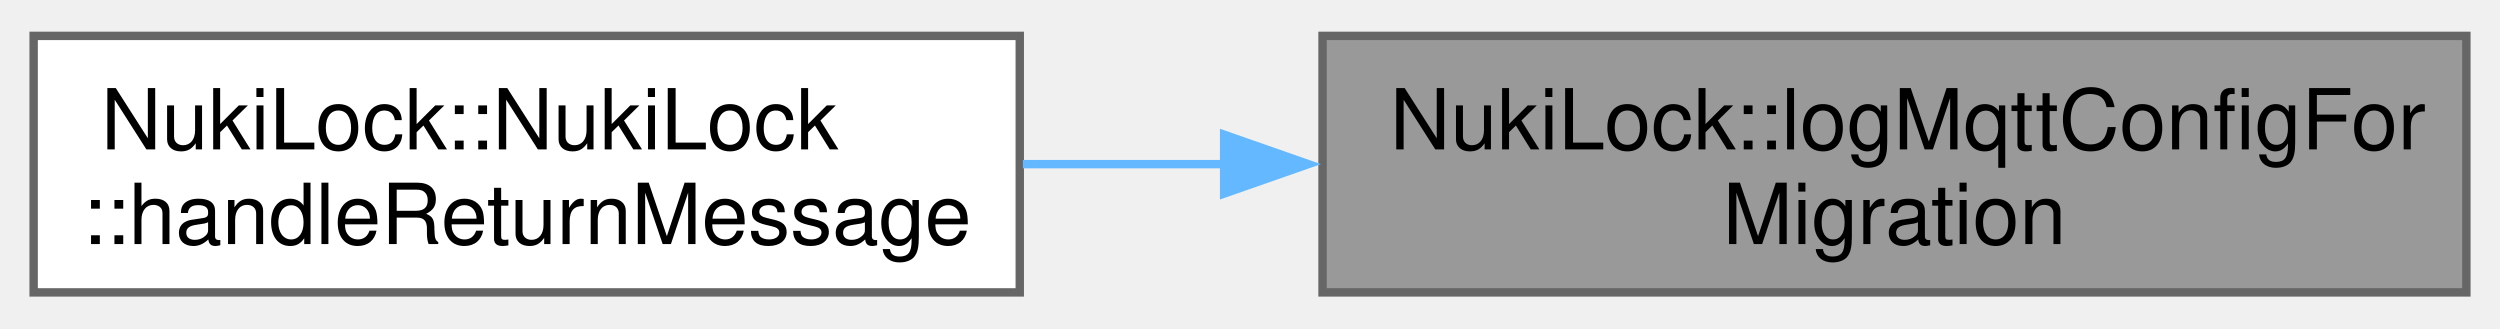
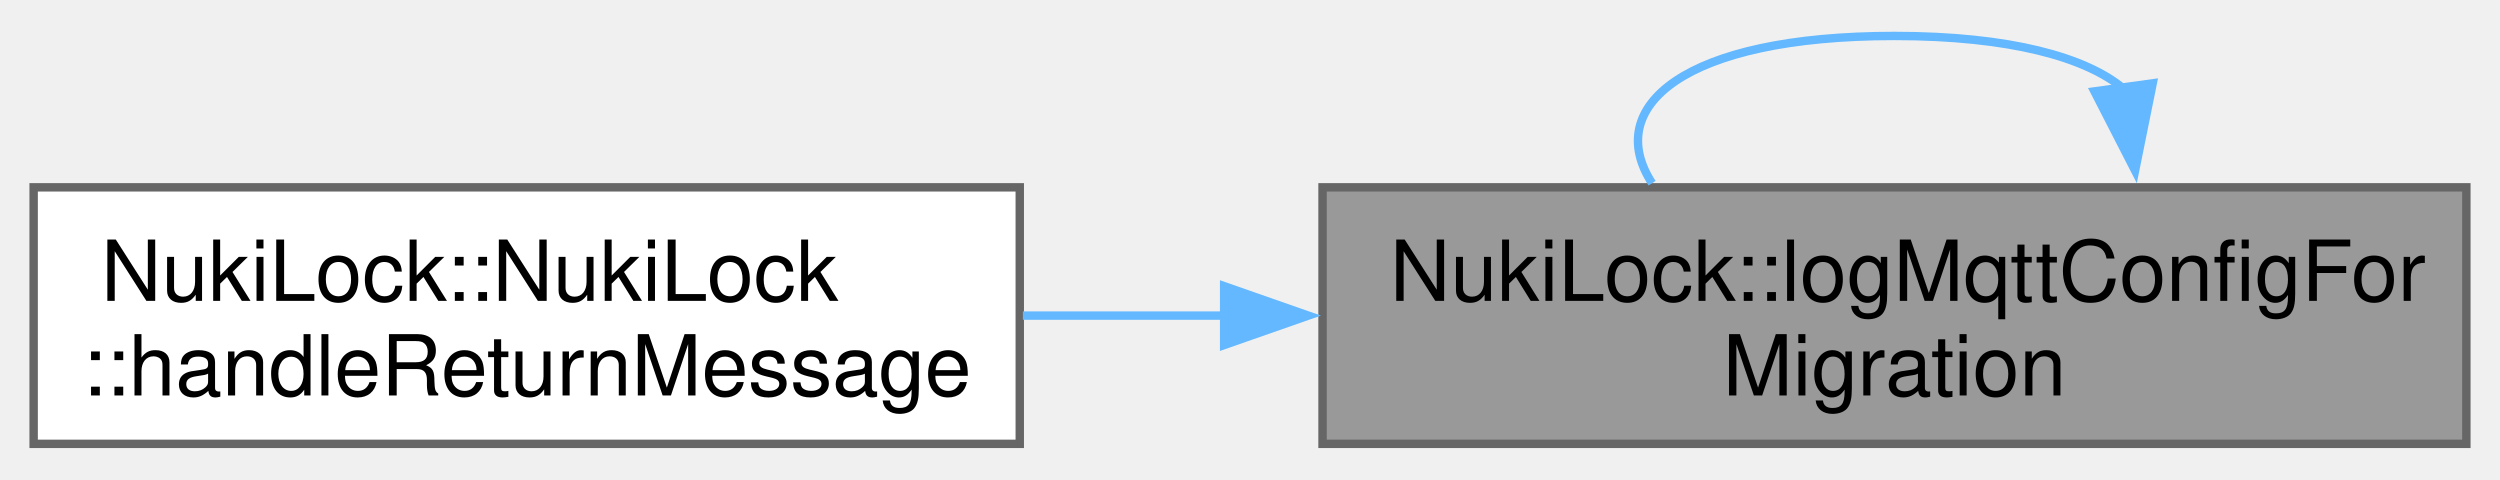
- <svg xmlns="http://www.w3.org/2000/svg" xmlns:xlink="http://www.w3.org/1999/xlink" width="297pt" height="39pt" viewBox="0.00 0.00 297.25 38.50">
-   <g id="page0,1_graph0" class="graph" transform="scale(1 1) rotate(0) translate(4 34.5)">
+ <svg xmlns="http://www.w3.org/2000/svg" xmlns:xlink="http://www.w3.org/1999/xlink" width="297pt" height="57pt" viewBox="0.00 0.00 297.25 56.50">
+   <g id="page0,1_graph0" class="graph" transform="scale(1 1) rotate(0) translate(4 52.5)">
    <g id="Node000001" class="node">
      <g id="a_Node000001">
        <a xlink:title=" ">
          <polygon fill="#999999" stroke="#666666" points="289.25,-30.5 153.25,-30.5 153.25,0 289.25,0 289.25,-30.5" />
          <text text-anchor="start" x="161.25" y="-17" font-family="Helvetica,sans-Serif" font-size="10.00">NukiLock::logMqttConfigFor</text>
          <text text-anchor="middle" x="221.25" y="-5.75" font-family="Helvetica,sans-Serif" font-size="10.00">Migration</text>
+         </a>
+       </g>
+     </g>
+     <g id="edge2_Node000001_Node000001" class="edge">
+       <g id="a_edge2_Node000001_Node000001">
+         <a xlink:title=" ">
+           <path fill="none" stroke="#63b8ff" d="M248.52,-42.2C244.06,-45.97 234.97,-48.5 221.25,-48.5 196.16,-48.5 186.55,-40.06 192.43,-30.99" />
+           <polygon fill="#63b8ff" stroke="#63b8ff" points="251.96,-42.87 249.86,-32.49 245.03,-41.91 251.96,-42.87" />
        </a>
      </g>
    </g>
    <g id="Node000002" class="node">
      <g id="a_Node000002">
        <a xlink:href="class_nuki_lock_1_1_nuki_lock.html#a8d9fc4e4a1bde183754ced8b783f82d5" target="_top" xlink:title=" ">
          <polygon fill="white" stroke="#666666" points="117.25,-30.5 0,-30.5 0,0 117.25,0 117.25,-30.5" />
          <text text-anchor="start" x="8" y="-17" font-family="Helvetica,sans-Serif" font-size="10.00">NukiLock::NukiLock</text>
          <text text-anchor="middle" x="58.62" y="-5.75" font-family="Helvetica,sans-Serif" font-size="10.00">::handleReturnMessage</text>
        </a>
      </g>
    </g>
    <g id="edge1_Node000001_Node000002" class="edge">
      <g id="a_edge1_Node000001_Node000002">
        <a xlink:title=" ">
          <path fill="none" stroke="#63b8ff" d="M141.66,-15.25C133.56,-15.25 125.44,-15.25 117.62,-15.25" />
          <polygon fill="#63b8ff" stroke="#63b8ff" points="141.55,-18.75 151.55,-15.25 141.55,-11.75 141.55,-18.75" />
        </a>
      </g>
    </g>
  </g>
</svg>
